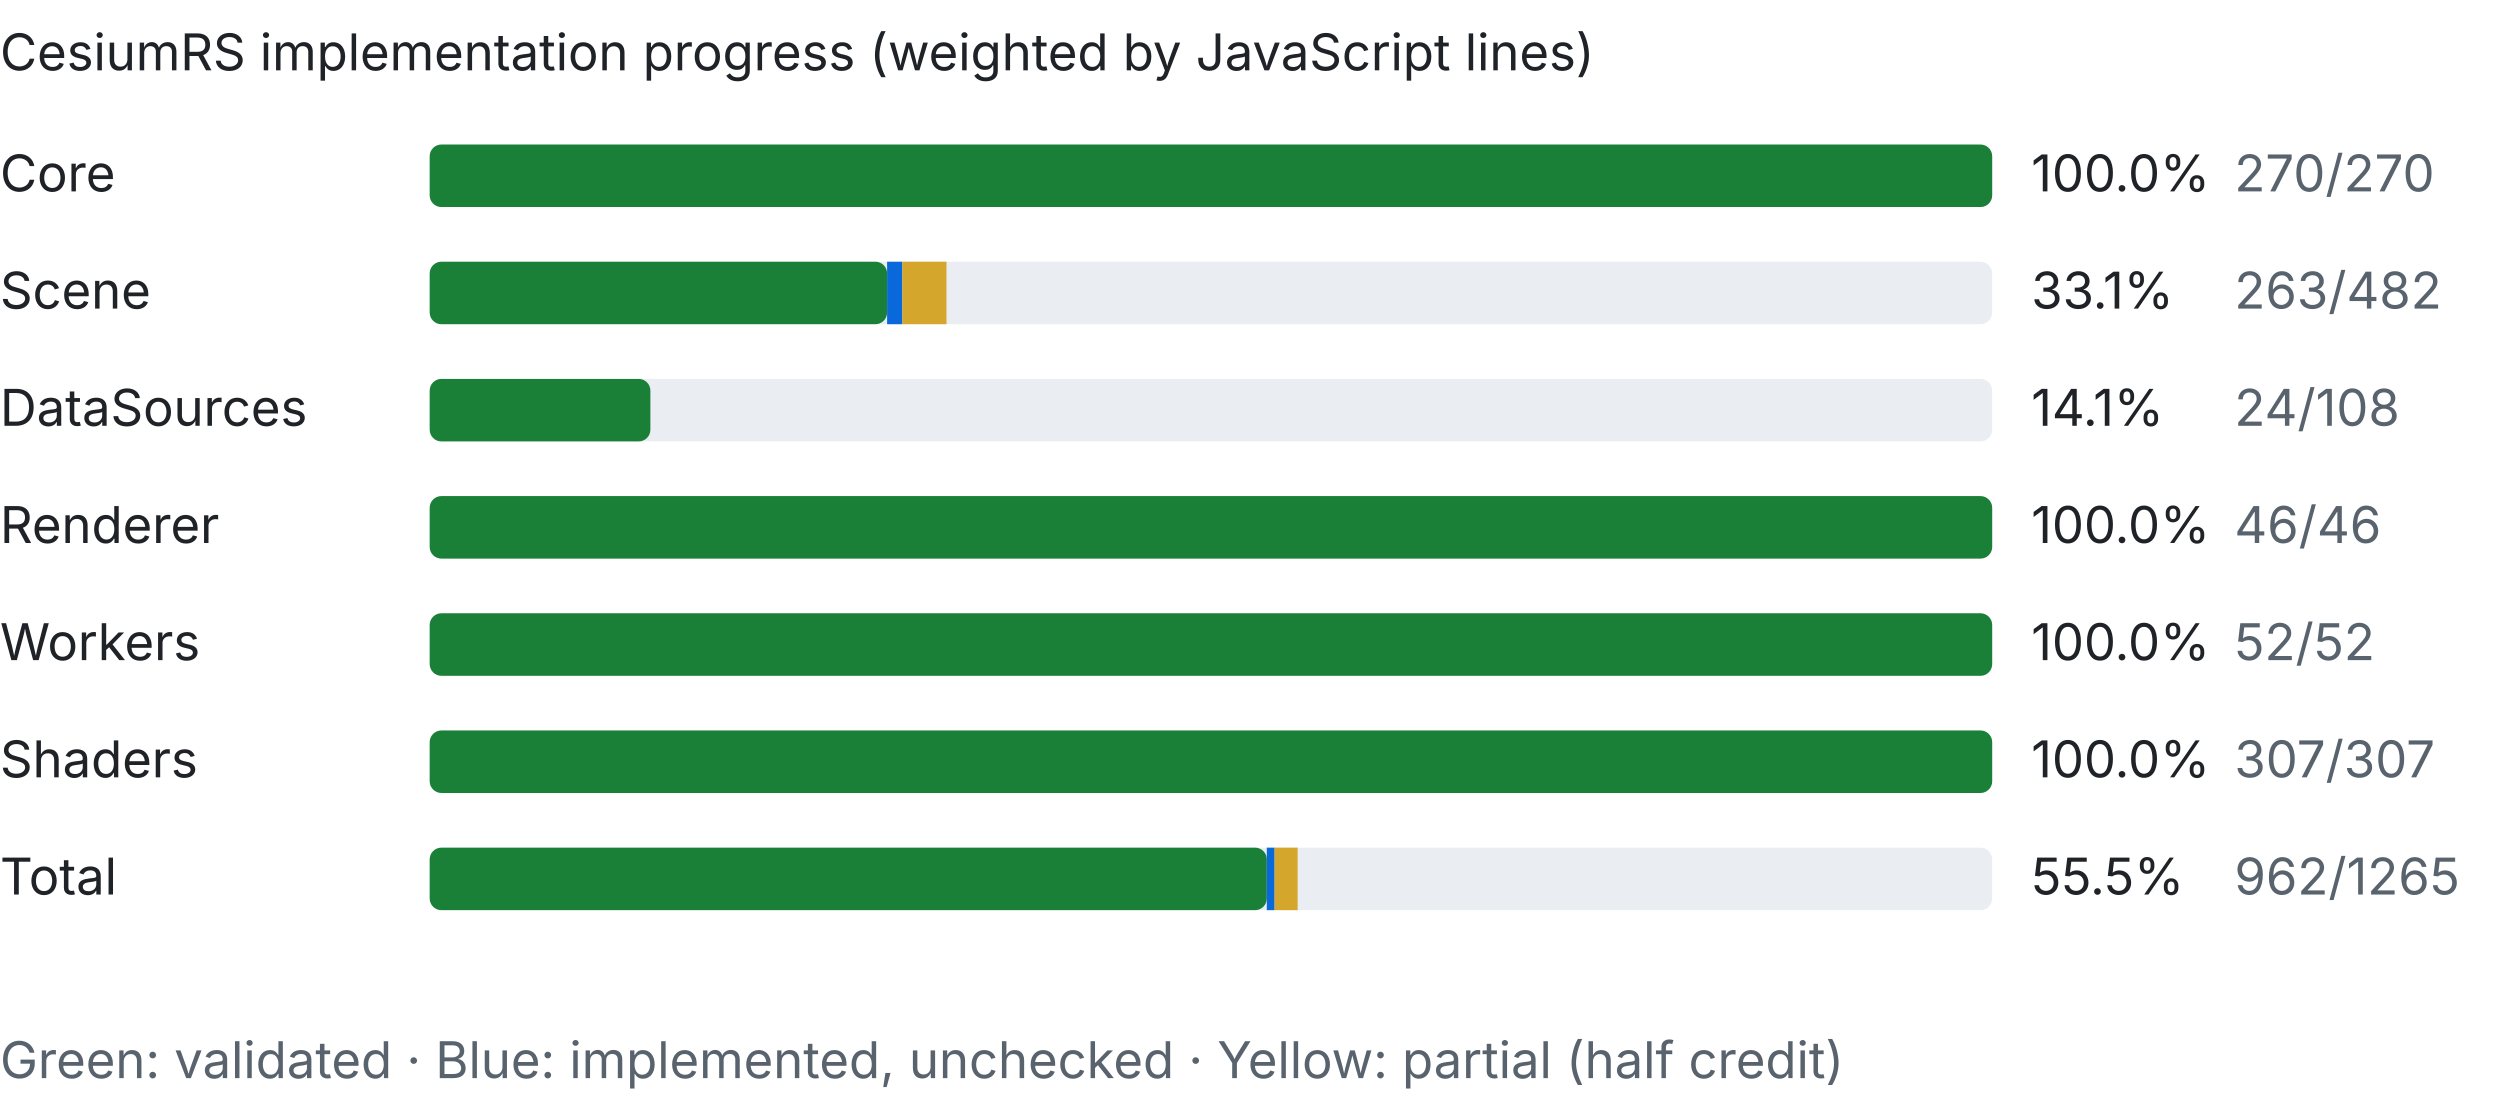
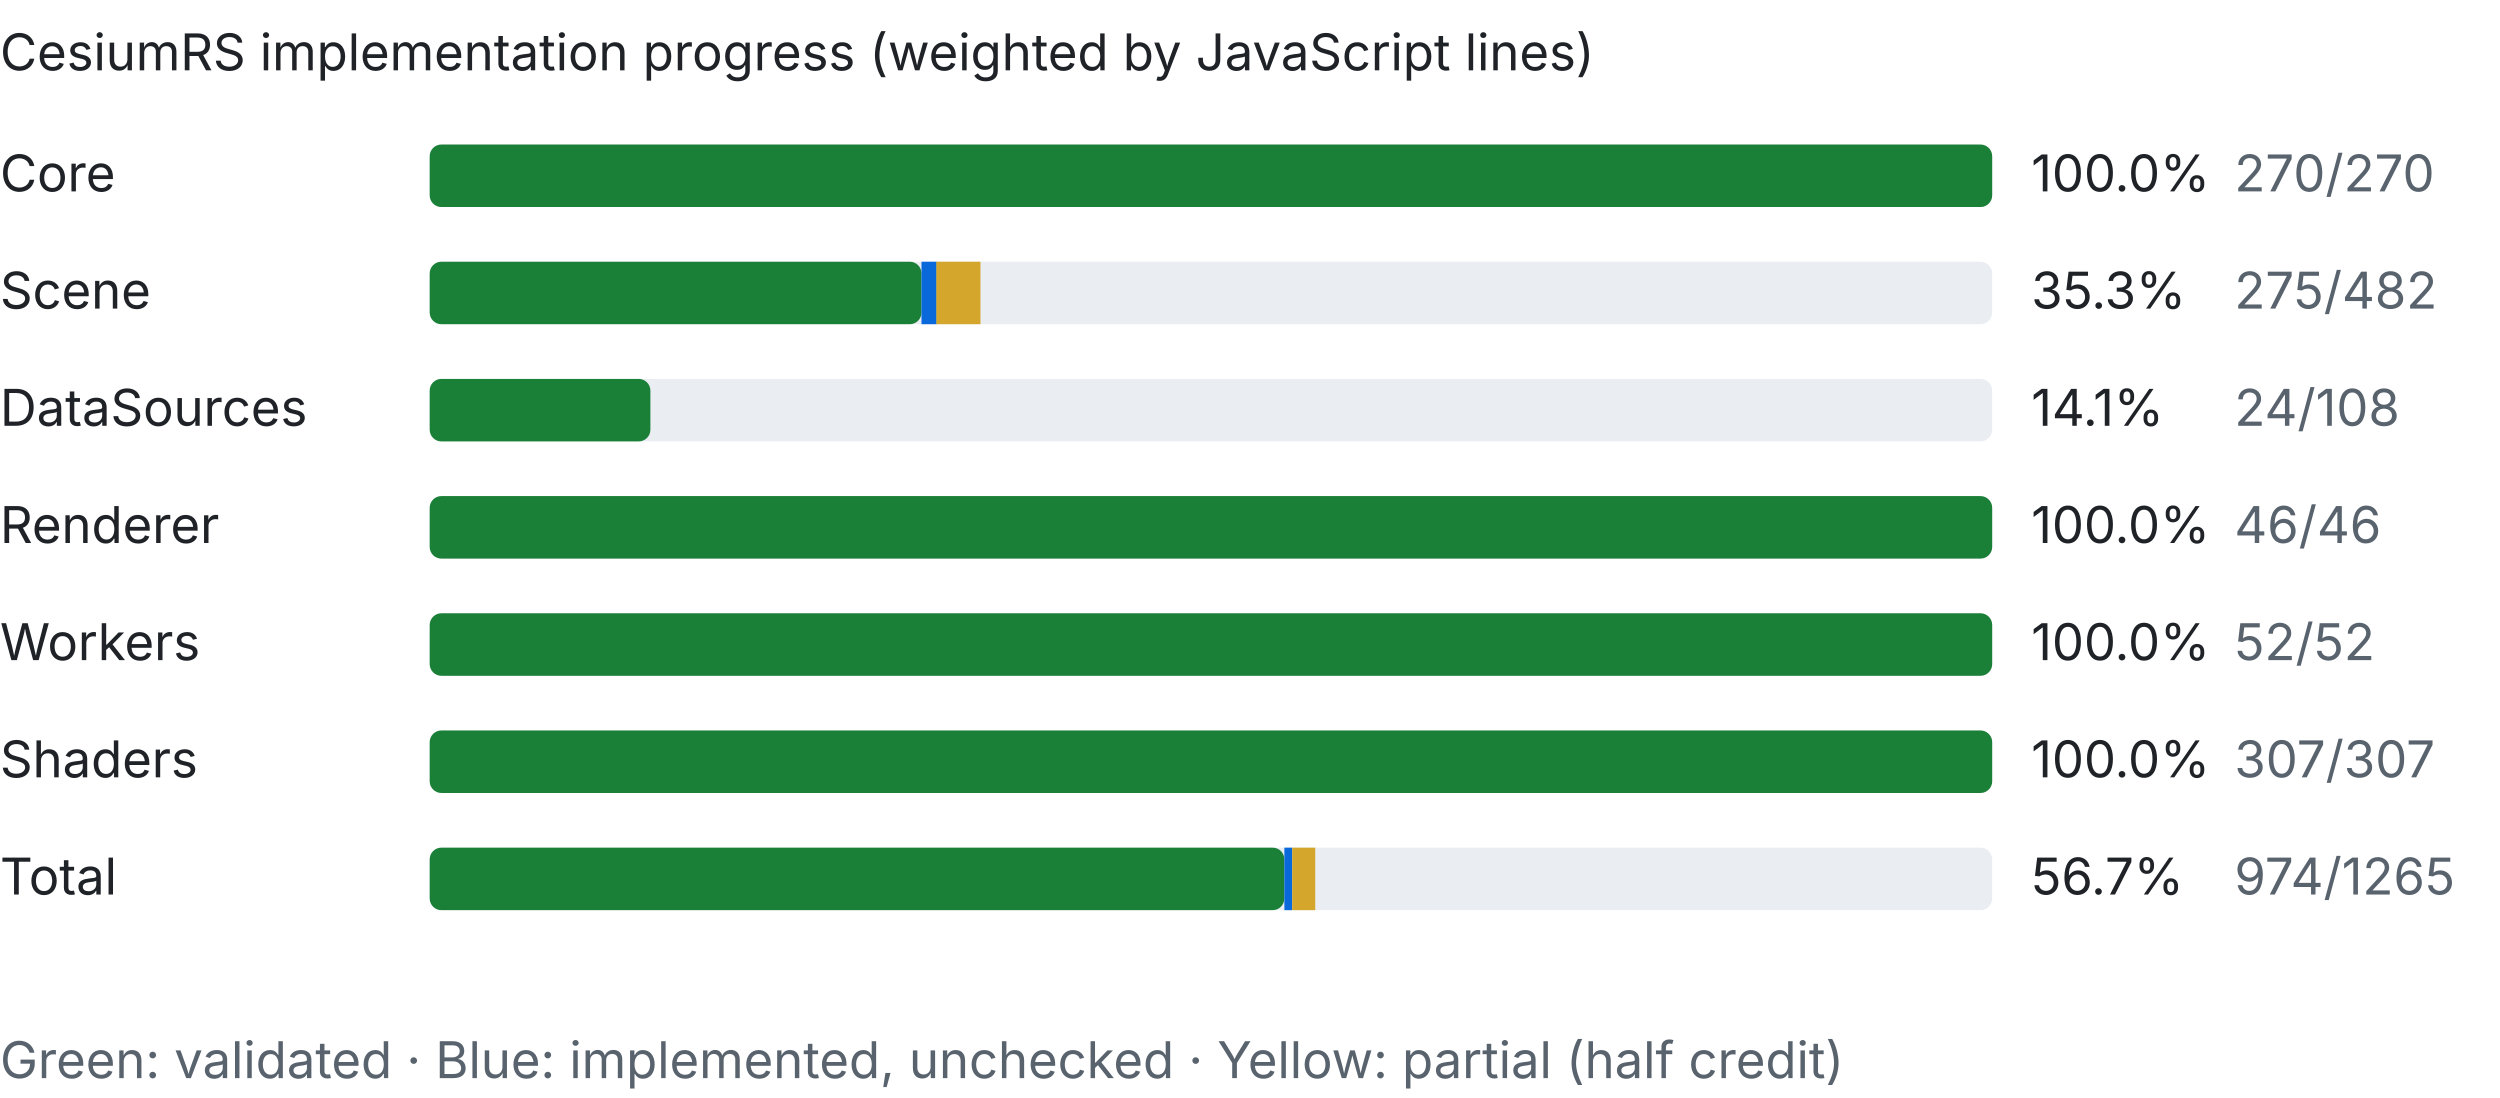
<svg xmlns="http://www.w3.org/2000/svg" width="640" height="281" viewBox="0 0 640 281">
  <style>text{font:13px system-ui,-apple-system,Segoe UI,sans-serif;fill:#1f2328}.dim{fill:#59636e}.bg{fill:#eaeef2}.done{fill:#1a7f37}.part{fill:#d4a72c}.unchecked{fill:#0969da}@media (prefers-color-scheme:dark){text{fill:#e6edf3}.dim{fill:#9198a1}.bg{fill:#30363d}.done{fill:#3fb950}}</style>
  <text x="0" y="18" font-weight="600">CesiumRS implementation progress (weighted by JavaScript lines)</text>
  <text x="0" y="49">Core</text>
  <rect class="bg" x="110" y="37" width="400" height="16" rx="3" />
  <rect class="done" x="110" y="37" width="400.0" height="16" rx="3" />
  <text x="520" y="49">100.0%</text>
  <text class="dim" x="572" y="49">270/270</text>
  <text x="0" y="79">Scene</text>
  <rect class="bg" x="110" y="67" width="400" height="16" rx="3" />
-   <rect class="done" x="110" y="67" width="117.1" height="16" rx="3" />
-   <rect class="unchecked" x="227.1" y="67" width="3.9" height="16" />
-   <rect class="part" x="231.0" y="67" width="11.3" height="16" />
-   <text x="520" y="79">33.1%</text>
-   <text class="dim" x="572" y="79">263/482</text>
+   <rect class="done" x="110" y="67" width="125.9" height="16" rx="3" />
+   <rect class="unchecked" x="235.9" y="67" width="3.9" height="16" />
+   <rect class="part" x="239.7" y="67" width="11.3" height="16" />
+   <text x="520" y="79">35.3%</text>
+   <text class="dim" x="572" y="79">275/482</text>
  <text x="0" y="109">DataSources</text>
  <rect class="bg" x="110" y="97" width="400" height="16" rx="3" />
  <rect class="done" x="110" y="97" width="56.5" height="16" rx="3" />
  <text x="520" y="109">14.1%</text>
  <text class="dim" x="572" y="109">24/108</text>
  <text x="0" y="139">Renderer</text>
  <rect class="bg" x="110" y="127" width="400" height="16" rx="3" />
  <rect class="done" x="110" y="127" width="400.0" height="16" rx="3" />
  <text x="520" y="139">100.0%</text>
  <text class="dim" x="572" y="139">46/46</text>
  <text x="0" y="169">Workers</text>
  <rect class="bg" x="110" y="157" width="400" height="16" rx="3" />
  <rect class="done" x="110" y="157" width="400.0" height="16" rx="3" />
  <text x="520" y="169">100.0%</text>
  <text class="dim" x="572" y="169">52/52</text>
  <text x="0" y="199">Shaders</text>
  <rect class="bg" x="110" y="187" width="400" height="16" rx="3" />
  <rect class="done" x="110" y="187" width="400.0" height="16" rx="3" />
  <text x="520" y="199">100.0%</text>
  <text class="dim" x="572" y="199">307/307</text>
  <text x="0" y="229" font-weight="600">Total</text>
  <rect class="bg" x="110" y="217" width="400" height="16" rx="3" />
-   <rect class="done" x="110" y="217" width="214.3" height="16" rx="3" />
-   <rect class="unchecked" x="324.3" y="217" width="2.0" height="16" />
-   <rect class="part" x="326.3" y="217" width="5.9" height="16" />
-   <text x="520" y="229" font-weight="600">55.5%</text>
-   <text class="dim" x="572" y="229">962/1265</text>
+   <rect class="done" x="110" y="217" width="218.8" height="16" rx="3" />
+   <rect class="unchecked" x="328.8" y="217" width="2.0" height="16" />
+   <rect class="part" x="330.8" y="217" width="5.9" height="16" />
+   <text x="520" y="229" font-weight="600">56.7%</text>
+   <text class="dim" x="572" y="229">974/1265</text>
  <text class="dim" x="0" y="276">Green: validated · Blue: implemented, unchecked · Yellow: partial (half credit)</text>
</svg>
